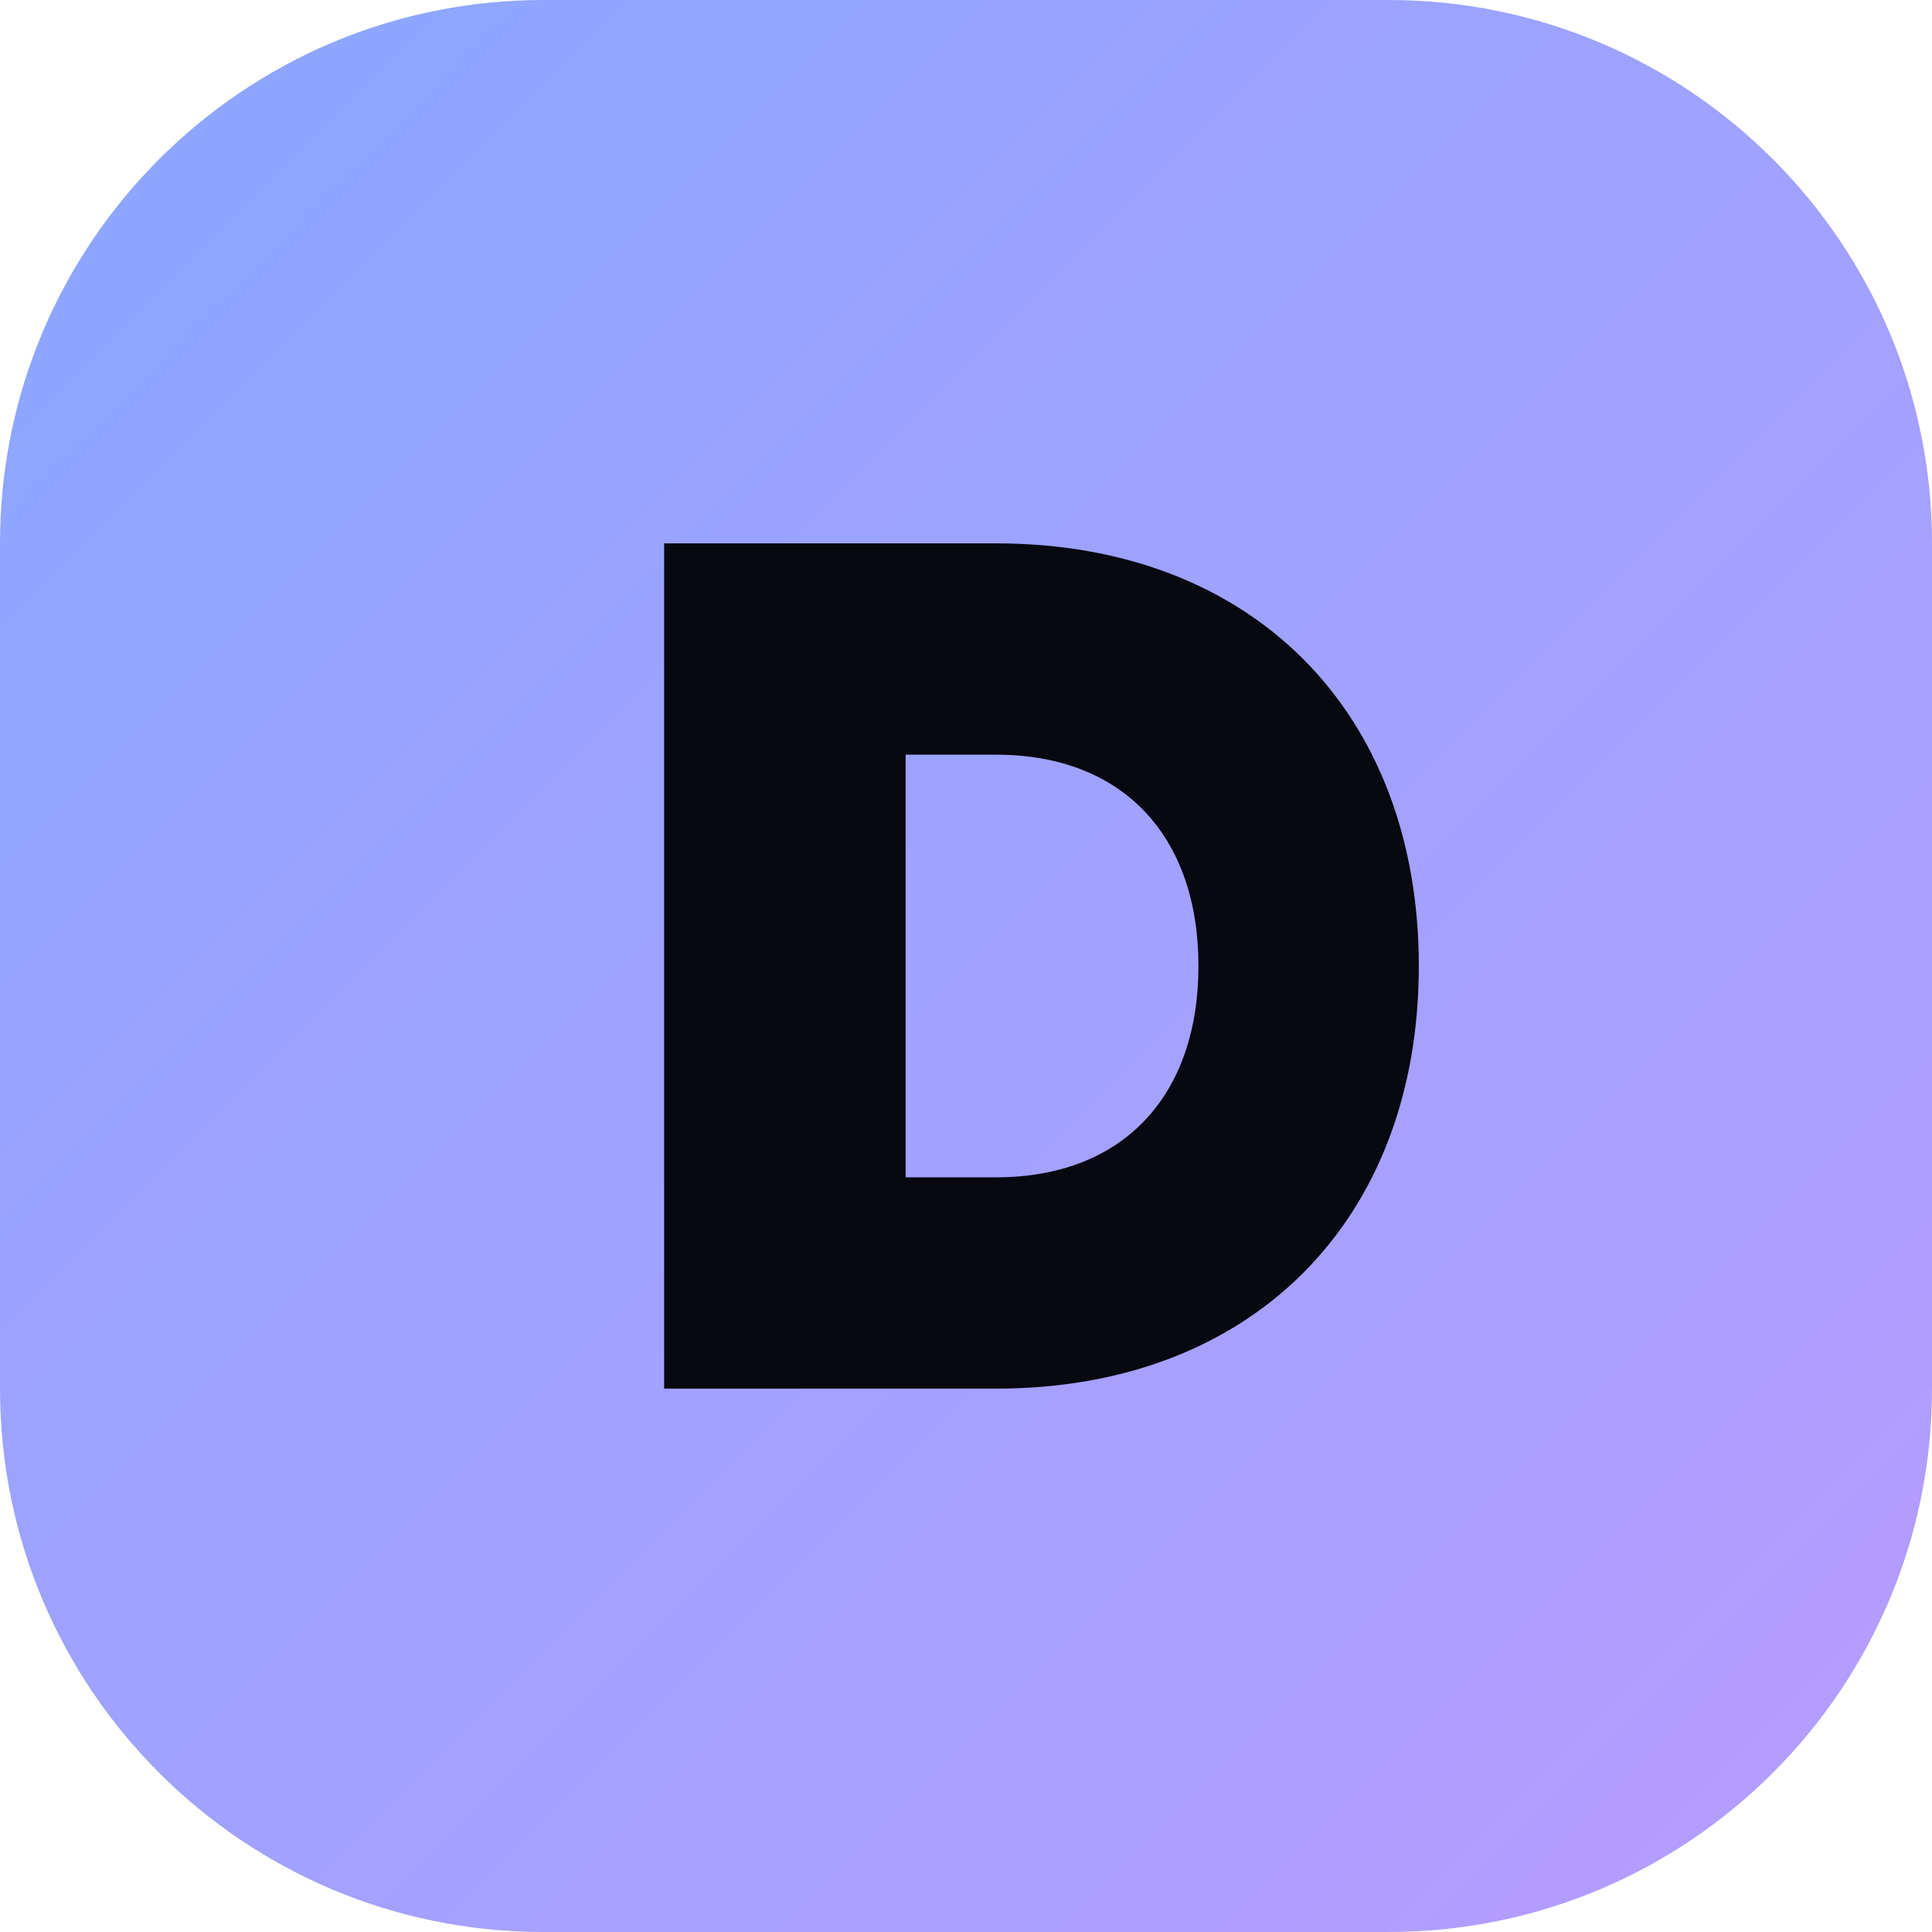
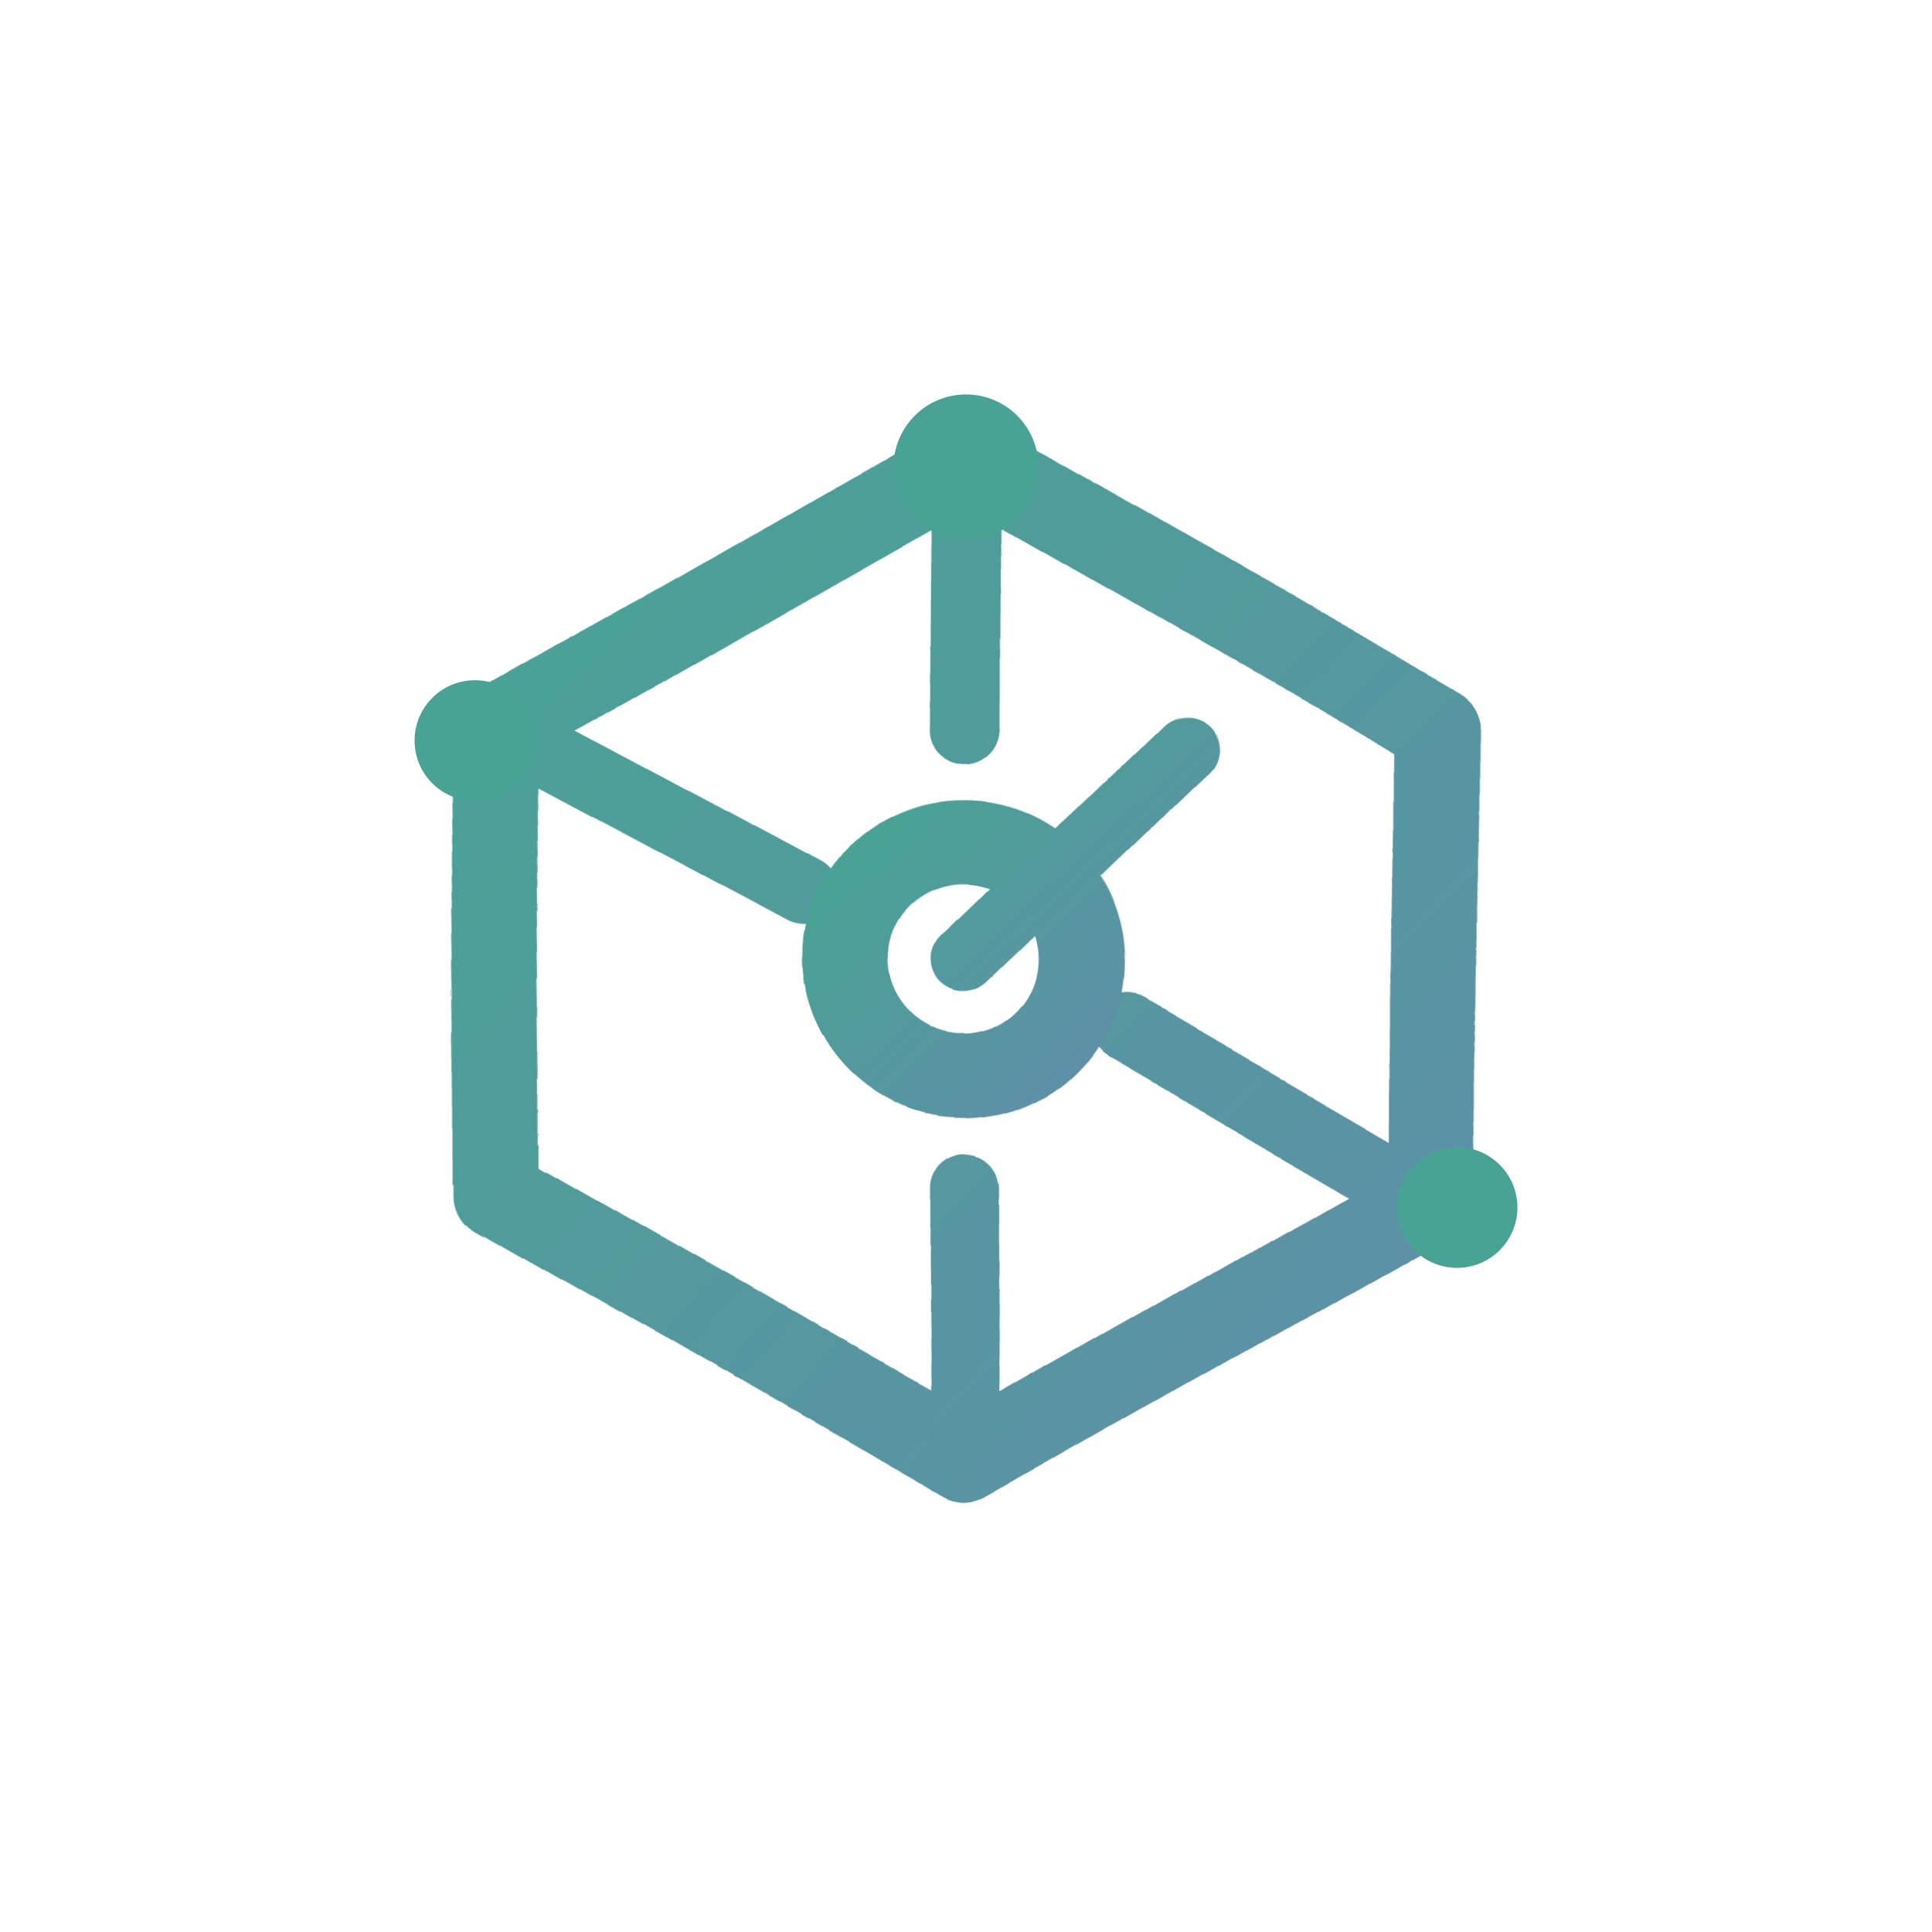
- <svg xmlns="http://www.w3.org/2000/svg" viewBox="0 0 64 64">
+ <svg xmlns="http://www.w3.org/2000/svg" viewBox="0 0 48 48" width="48" height="48" role="img" aria-label="网关控制台">
  <defs>
+     <filter id="r" x="-15%" y="-15%" width="130%" height="130%">
+       <feTurbulence type="fractalNoise" baseFrequency="0.03" numOctaves="2" seed="11" result="n" />
+       <feDisplacementMap in="SourceGraphic" in2="n" scale="1.1" xChannelSelector="R" yChannelSelector="G" />
+     </filter>
    <linearGradient id="g" x1="0" y1="0" x2="1" y2="1">
-       <stop offset="0" stop-color="#8aa7ff" />
-       <stop offset="1" stop-color="#b79cff" />
+       <stop offset="0" stop-color="#48a394" />
+       <stop offset="1" stop-color="#5f8fa8" />
    </linearGradient>
  </defs>
-   <rect width="64" height="64" rx="18" fill="url(#g)" />
-   <path d="M22 18h11c8.5 0 14 5.6 14 14s-5.5 14-14 14H22V18zm8 7v14h3c4.2 0 6.7-2.7 6.7-7s-2.5-7-6.7-7h-3z" fill="#070810" />
+   <g filter="url(#r)" fill="none" stroke="url(#g)" stroke-width="2.1" stroke-linecap="round" stroke-linejoin="round">
+     <path d="M12.5 18.2 24 11.6l11.5 6.6v11.6L24 36.4 12.5 29.8Z" />
+     <path d="M24 11.9v6.4M24 29.7v6.4M12.8 18.4l7.3 3.9M28 25.6l7.1 4.1" stroke-width="1.7" />
+     <circle cx="24" cy="24" r="2.9" />
+     <path d="M24 24l5.4-5.2" stroke-width="1.6" />
+   </g>
+   <g fill="#48a394">
+     <circle cx="24" cy="11.6" r="1.8" />
+     <circle cx="36.2" cy="30" r="1.5" />
+     <circle cx="11.8" cy="18.4" r="1.5" />
+   </g>
</svg>
